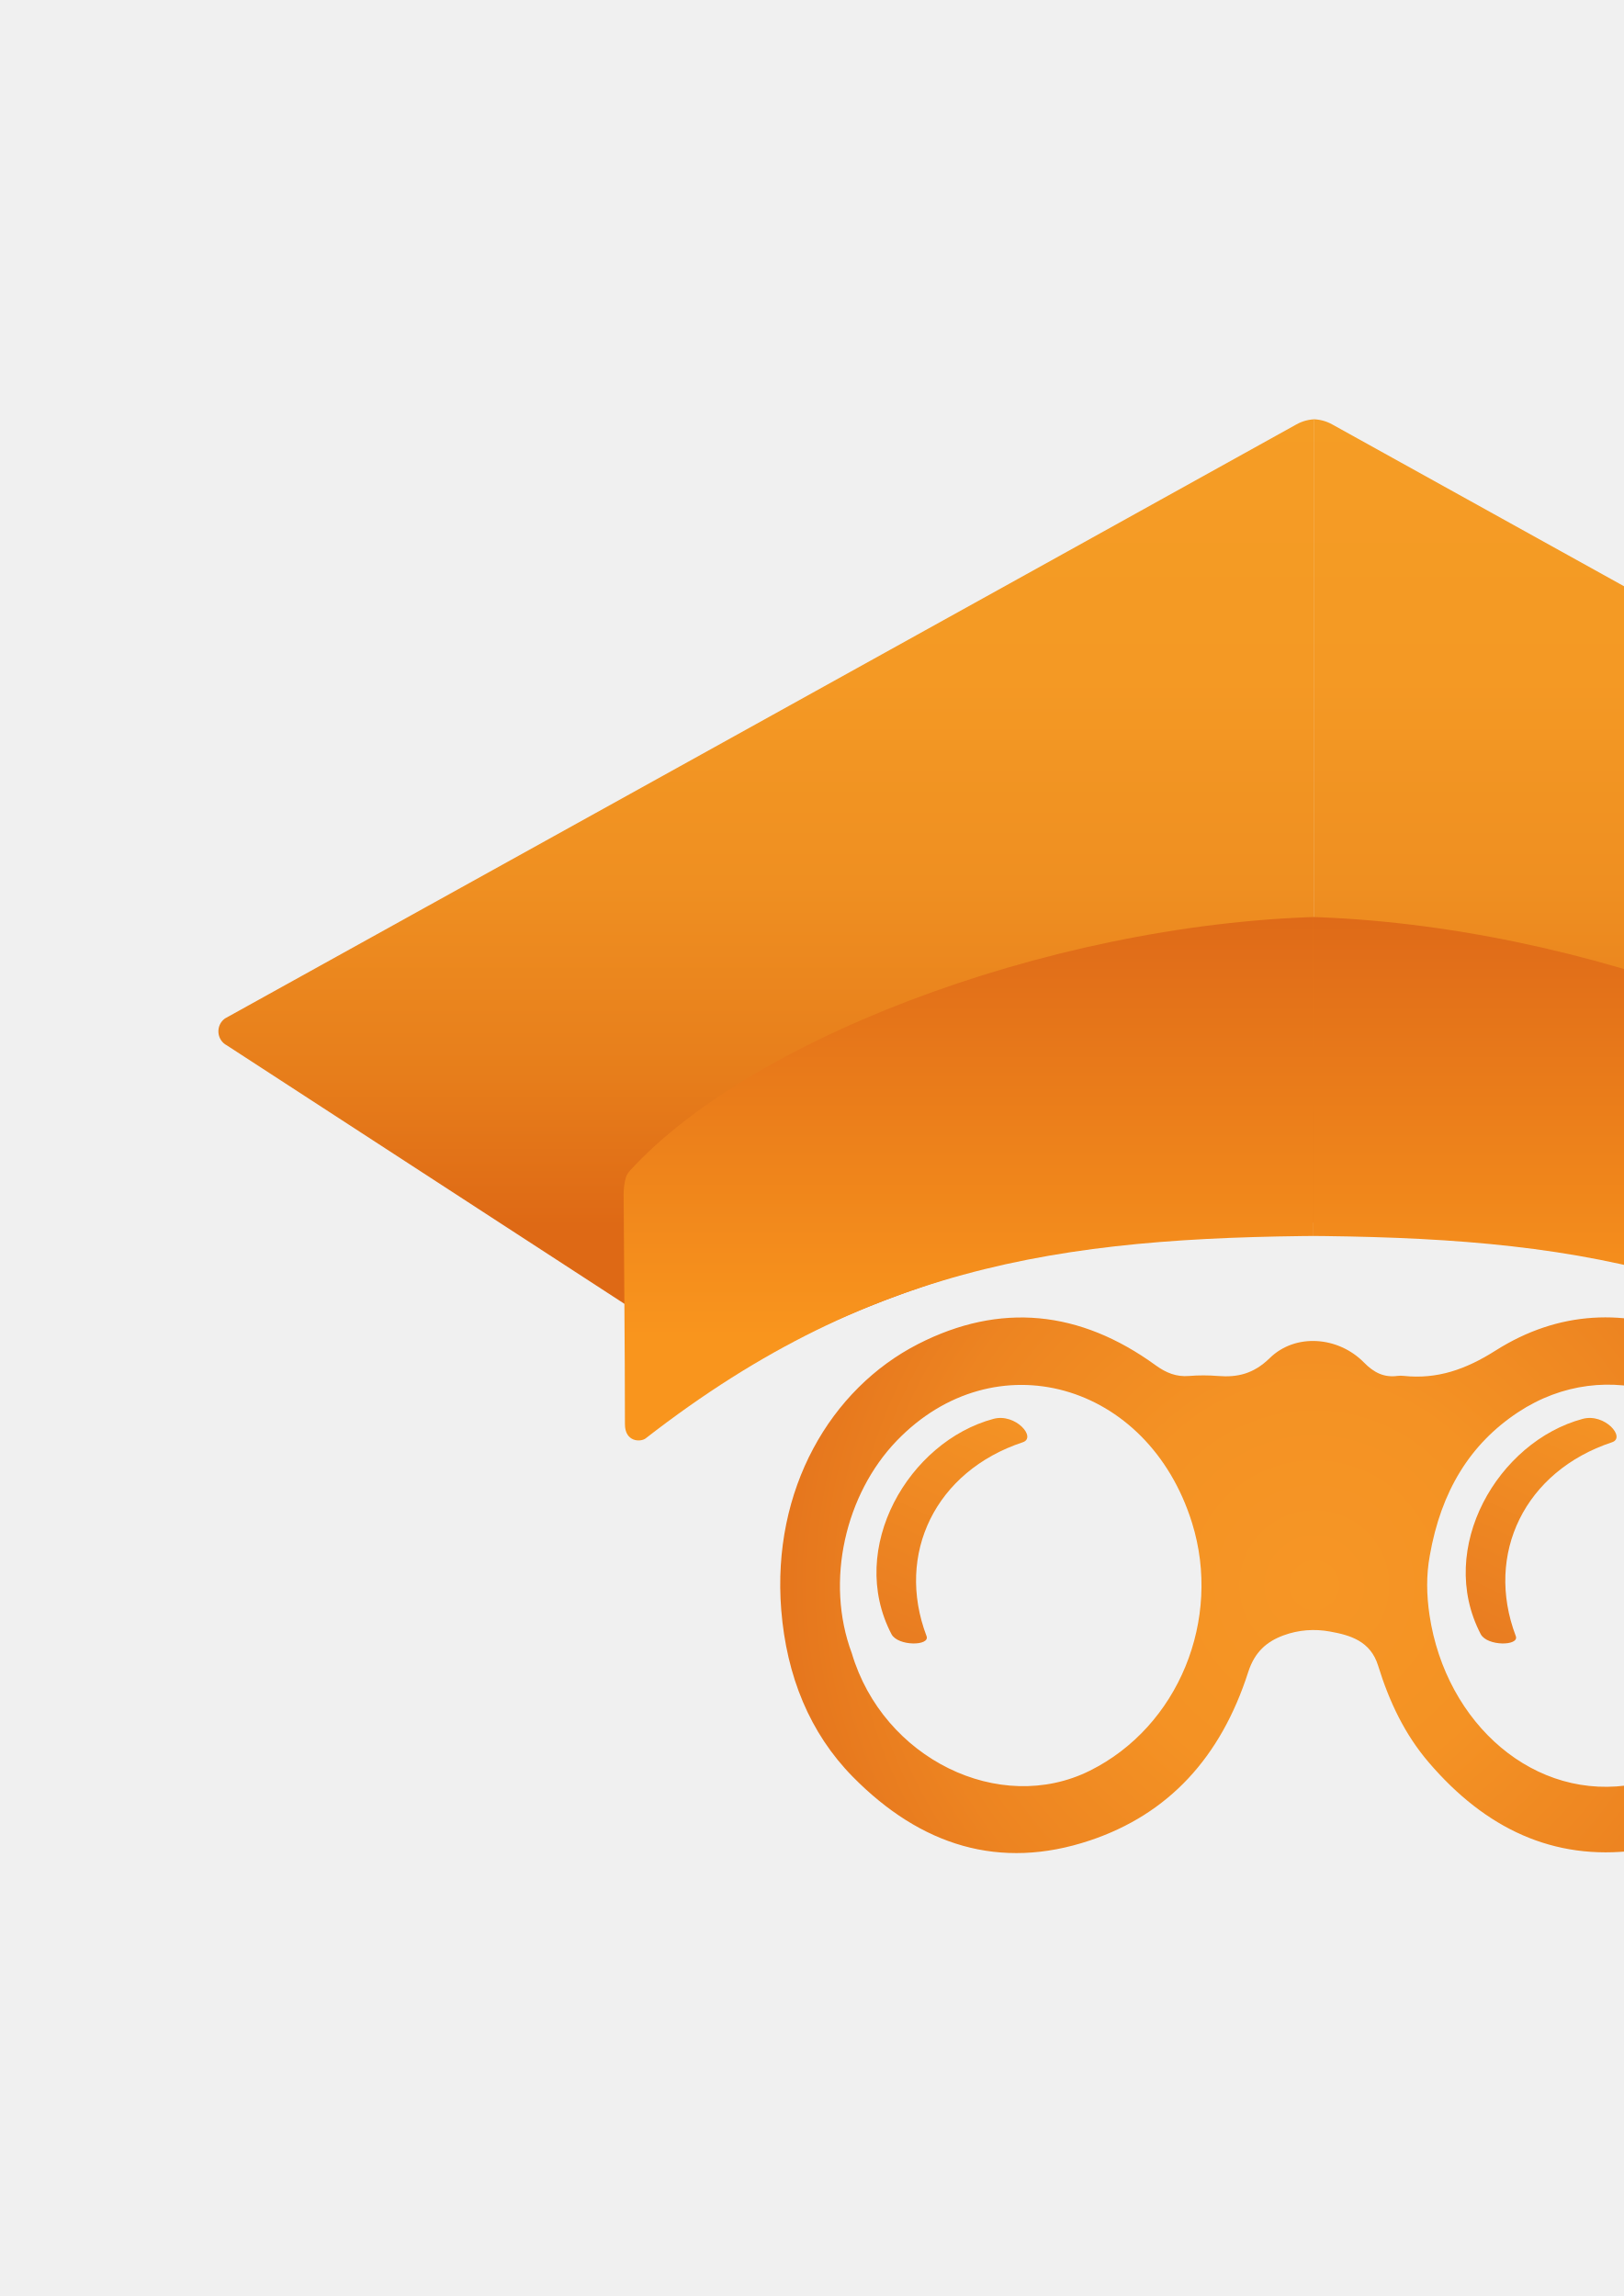
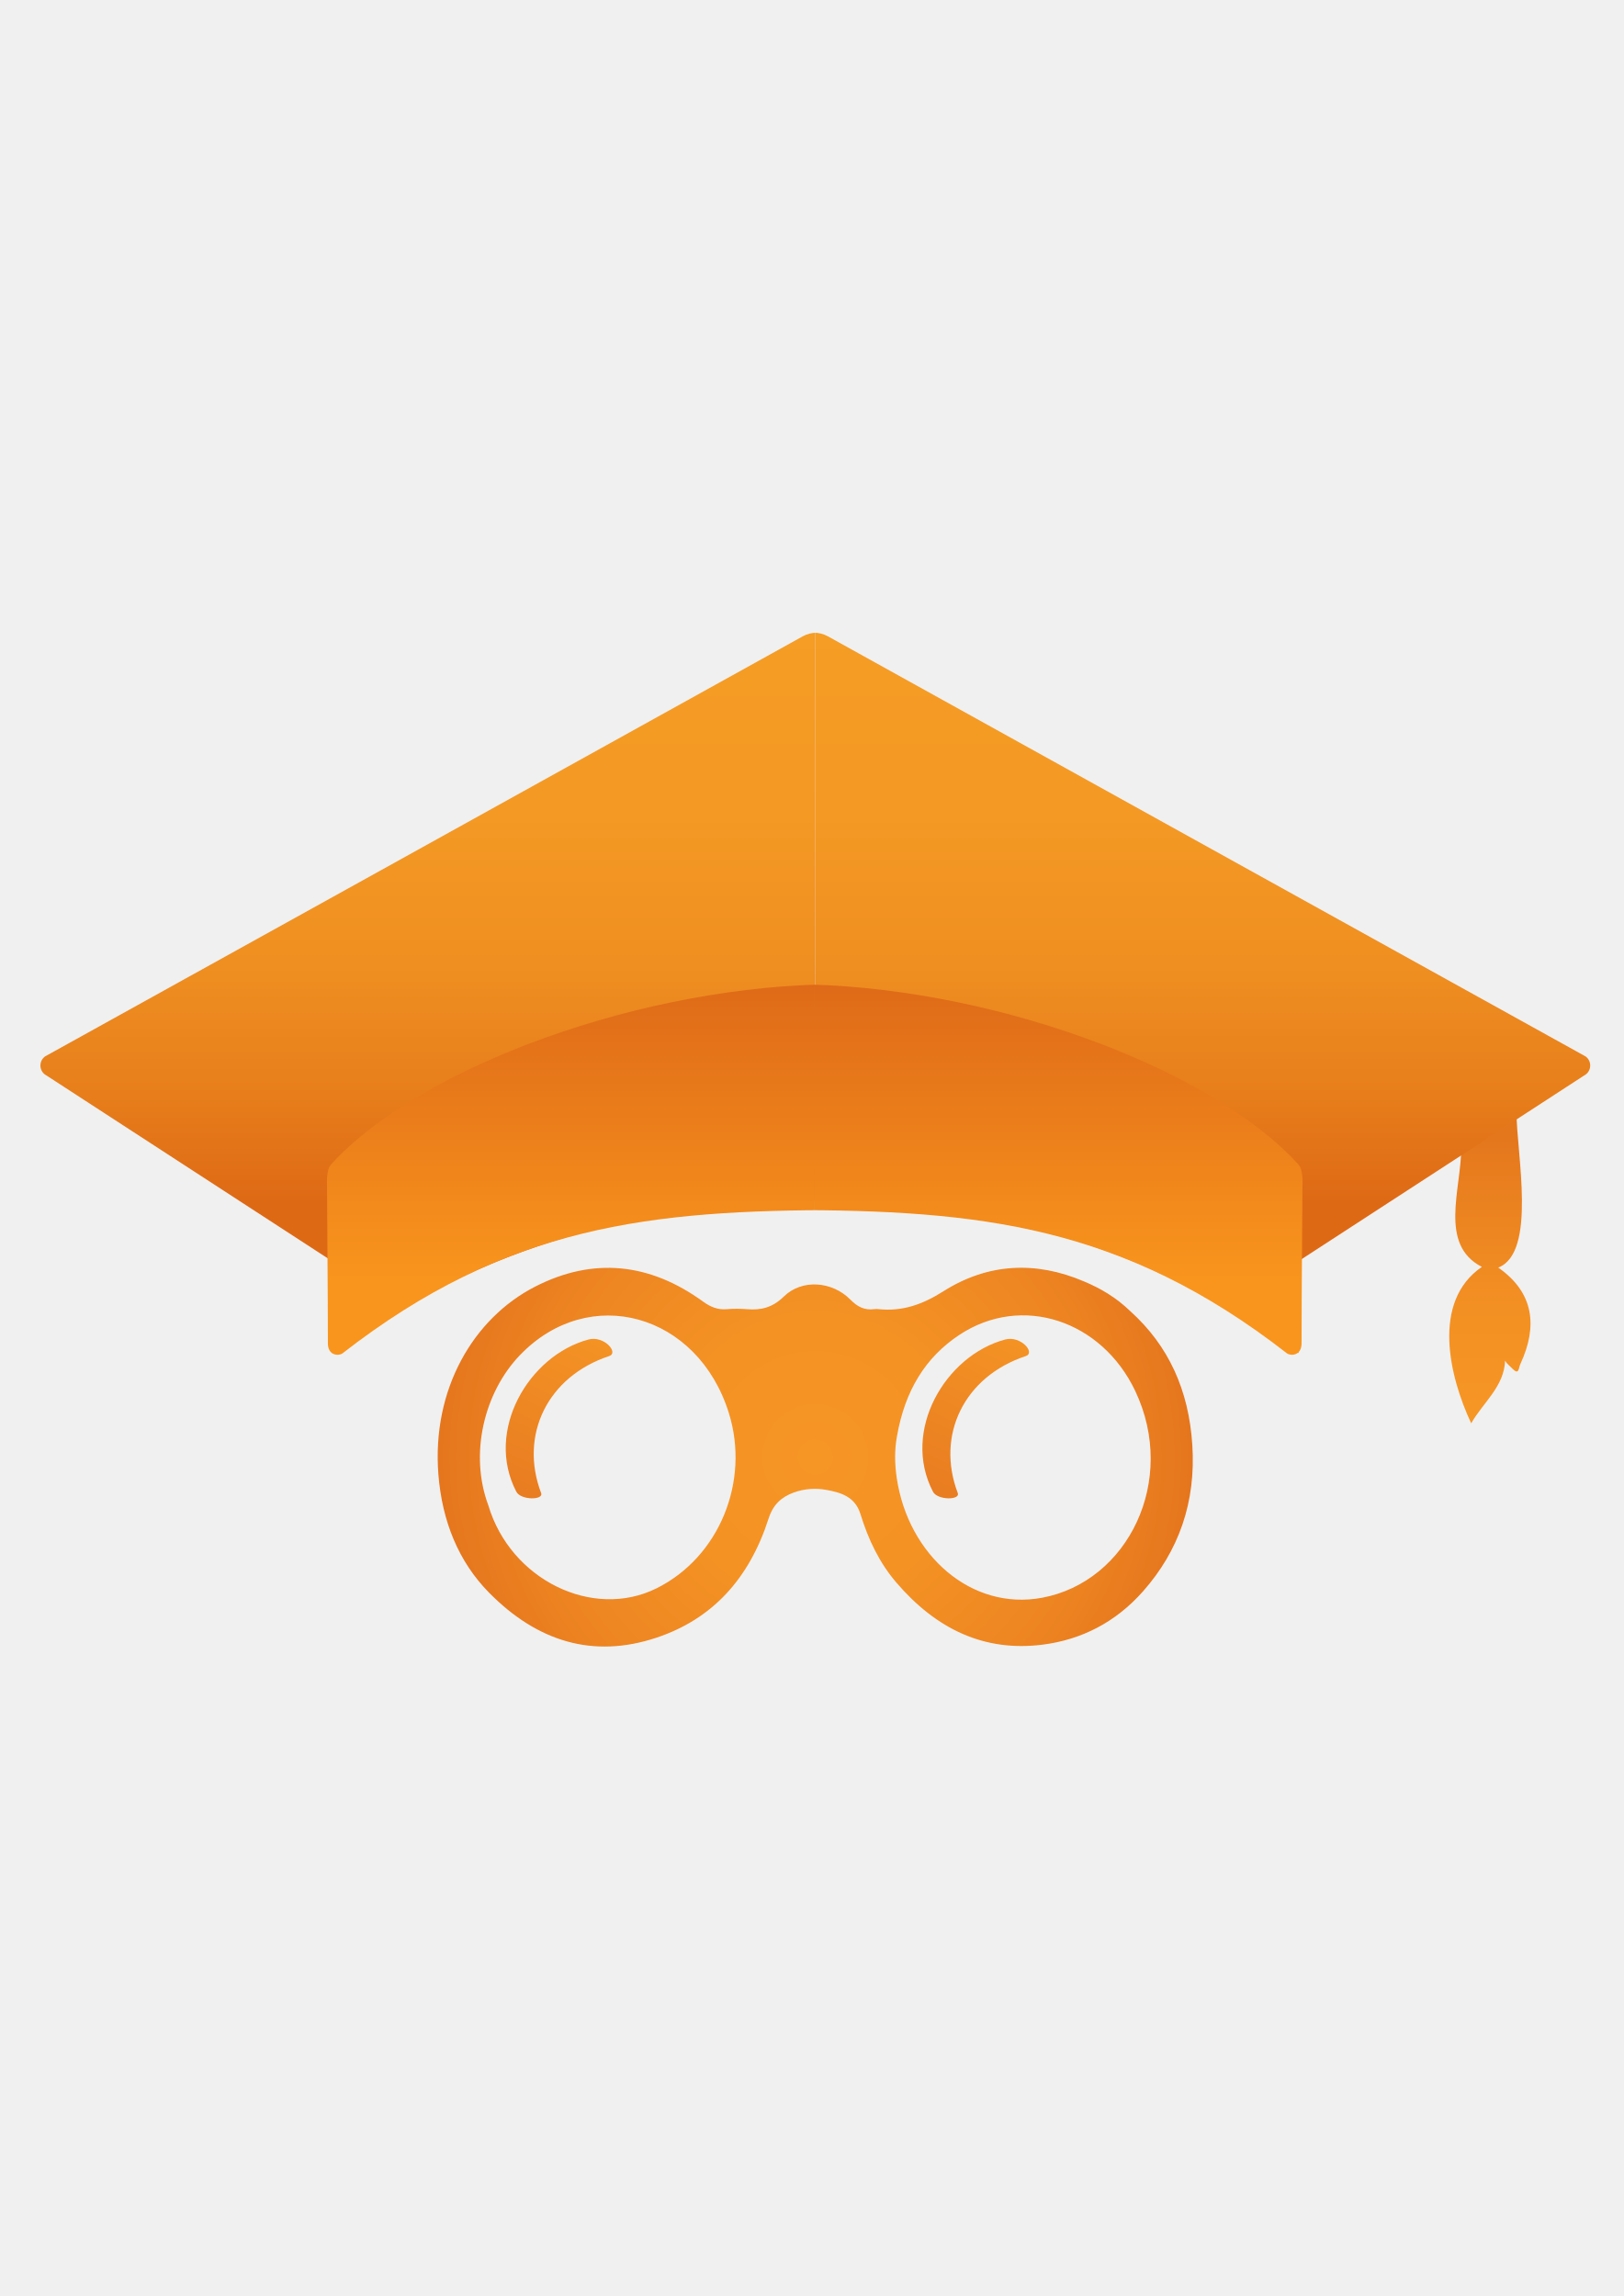
- <svg xmlns="http://www.w3.org/2000/svg" xmlns:xlink="http://www.w3.org/1999/xlink" version="1.1" x="0px" y="0px" width="595.28px" height="841.89px" viewBox="132 270 200 300" style="enable-background:new 0 0 595.28 841.89;" xml:space="preserve">
+ <svg xmlns="http://www.w3.org/2000/svg" xmlns:xlink="http://www.w3.org/1999/xlink" version="1.1" x="0px" y="0px" width="595.28px" height="841.89px" viewBox="147 270 300 300" style="enable-background:new 0 0 595.28 841.89;" xml:space="preserve">
  <style type="text/css">
	.st0{fill:none;stroke:#000000;stroke-miterlimit:10;}
	.st1{clip-path:url(#SVGID_10_);fill:none;stroke:#000000;stroke-miterlimit:10;}
	.st2{clip-path:url(#SVGID_12_);fill:none;stroke:#000000;stroke-miterlimit:10;}
	.st3{clip-path:url(#SVGID_14_);fill:none;stroke:#000000;stroke-miterlimit:10;}
	.st4{clip-path:url(#SVGID_16_);fill:none;stroke:#000000;stroke-miterlimit:10;}
	.st5{fill:none;stroke:#EE851E;stroke-linejoin:round;stroke-miterlimit:10;}
	.st6{clip-path:url(#SVGID_26_);fill:none;stroke:#EE851E;stroke-linejoin:round;stroke-miterlimit:10;}
	.st7{clip-path:url(#SVGID_28_);fill:none;stroke:#EE851E;stroke-linejoin:round;stroke-miterlimit:10;}
	.st8{fill:none;stroke:#79C8DC;stroke-miterlimit:10;}
	.st9{fill:#7CCFE3;stroke:#79C8DC;stroke-miterlimit:10;}
	.st10{clip-path:url(#SVGID_30_);fill:none;stroke:#EE851E;stroke-linejoin:round;stroke-miterlimit:10;}
	.st11{clip-path:url(#SVGID_32_);fill:none;stroke:#EE851E;stroke-linejoin:round;stroke-miterlimit:10;}
	.st12{clip-path:url(#SVGID_34_);fill:none;stroke:#EE851E;stroke-linejoin:round;stroke-miterlimit:10;}
	.st13{clip-path:url(#SVGID_36_);fill:none;stroke:#EE851E;stroke-linejoin:round;stroke-miterlimit:10;}
	.st14{fill:#FFFFFF;stroke:#EE851E;stroke-miterlimit:10;}
	.st15{fill:#EE851E;}
	.st16{fill:#ED8523;}
	.st17{stroke:#EE851E;stroke-miterlimit:10;}
	.st18{fill:none;stroke:#79C8DC;stroke-linejoin:round;stroke-miterlimit:10;}
	.st19{fill:none;stroke:#79C8DC;stroke-width:0;stroke-linecap:round;stroke-linejoin:round;}
	.st20{fill:#79C8DC;}
	.st21{fill:none;stroke:#ED8523;stroke-width:5;stroke-miterlimit:10;}
	.st22{clip-path:url(#SVGID_38_);fill:#FA9D1D;stroke:#FA9D1D;stroke-linecap:round;stroke-linejoin:round;stroke-miterlimit:10;}
	.st23{clip-path:url(#SVGID_40_);fill:#FA9D1D;stroke:#FA9D1D;stroke-linecap:round;stroke-linejoin:round;stroke-miterlimit:10;}
	.st24{fill:#FA9D1D;}
	.st25{fill:#FA9D1D;stroke:#FA9D1D;stroke-width:6;stroke-linecap:round;stroke-linejoin:round;stroke-miterlimit:10;}
	.st26{clip-path:url(#SVGID_42_);fill:#86CBDD;stroke:#79C8DC;stroke-miterlimit:10;}
	.st27{clip-path:url(#SVGID_44_);fill:#86CBDD;stroke:#79C8DC;stroke-miterlimit:10;}
	.st28{clip-path:url(#SVGID_46_);fill:#F59D25;stroke:#FA9D1D;stroke-linecap:round;stroke-linejoin:round;stroke-miterlimit:10;}
	.st29{clip-path:url(#SVGID_48_);fill:#F59D25;stroke:#FA9D1D;stroke-linecap:round;stroke-linejoin:round;stroke-miterlimit:10;}
	.st30{clip-path:url(#SVGID_50_);}
	.st31{fill:#FFFFFF;}
	.st32{clip-path:url(#SVGID_52_);}
	.st33{clip-path:url(#SVGID_54_);fill:#86CBDD;stroke:#79C8DC;stroke-miterlimit:10;}
	.st34{clip-path:url(#SVGID_56_);fill:#86CBDD;stroke:#79C8DC;stroke-miterlimit:10;}
	.st35{clip-path:url(#SVGID_58_);fill:#FFFFFF;stroke:#79C8DC;stroke-miterlimit:10;}
	.st36{clip-path:url(#SVGID_60_);fill:#FFFFFF;stroke:#79C8DC;stroke-miterlimit:10;}
	.st37{clip-path:url(#SVGID_62_);fill:#F59D25;stroke:#FA9D1D;stroke-linecap:round;stroke-linejoin:round;stroke-miterlimit:10;}
	.st38{clip-path:url(#SVGID_64_);fill:#F59D25;stroke:#FA9D1D;stroke-linecap:round;stroke-linejoin:round;stroke-miterlimit:10;}
	.st39{clip-path:url(#SVGID_66_);}
	.st40{clip-path:url(#SVGID_68_);}
	.st41{clip-path:url(#SVGID_70_);fill:#F59D25;stroke:#FA9D1D;stroke-linecap:round;stroke-linejoin:round;stroke-miterlimit:10;}
	.st42{clip-path:url(#SVGID_72_);fill:#F59D25;stroke:#FA9D1D;stroke-linecap:round;stroke-linejoin:round;stroke-miterlimit:10;}
	.st43{clip-path:url(#SVGID_74_);}
	.st44{clip-path:url(#SVGID_76_);}
	.st45{clip-path:url(#SVGID_78_);fill:#86CBDD;stroke:#79C8DC;stroke-miterlimit:10;}
	.st46{clip-path:url(#SVGID_80_);fill:#86CBDD;stroke:#79C8DC;stroke-miterlimit:10;}
	.st47{clip-path:url(#SVGID_82_);fill:#FFFFFF;stroke:#79C8DC;stroke-miterlimit:10;}
	.st48{clip-path:url(#SVGID_84_);fill:#FFFFFF;stroke:#79C8DC;stroke-miterlimit:10;}
	.st49{clip-path:url(#SVGID_86_);fill:#F59D25;stroke:#FA9D1D;stroke-linecap:round;stroke-linejoin:round;stroke-miterlimit:10;}
	.st50{clip-path:url(#SVGID_88_);fill:#F59D25;stroke:#FA9D1D;stroke-linecap:round;stroke-linejoin:round;stroke-miterlimit:10;}
	.st51{fill:#FFFFFF;stroke:#79C8DC;stroke-miterlimit:10;}
	.st52{clip-path:url(#SVGID_90_);}
	.st53{clip-path:url(#SVGID_92_);}
	.st54{clip-path:url(#SVGID_94_);fill:#F59D25;stroke:#FA9D1D;stroke-linecap:round;stroke-linejoin:round;stroke-miterlimit:10;}
	.st55{clip-path:url(#SVGID_96_);fill:#F59D25;stroke:#FA9D1D;stroke-linecap:round;stroke-linejoin:round;stroke-miterlimit:10;}
	.st56{clip-path:url(#SVGID_98_);}
	.st57{clip-path:url(#SVGID_100_);}
	.st58{fill:url(#SVGID_101_);}
	.st59{fill:url(#SVGID_102_);}
	.st60{clip-path:url(#SVGID_104_);fill:url(#SVGID_105_);}
	.st61{clip-path:url(#SVGID_107_);fill:url(#SVGID_108_);}
	.st62{clip-path:url(#SVGID_110_);fill:url(#SVGID_111_);}
	.st63{clip-path:url(#SVGID_110_);fill:url(#SVGID_112_);}
	.st64{clip-path:url(#SVGID_114_);fill:url(#SVGID_115_);}
	.st65{clip-path:url(#SVGID_114_);fill:url(#SVGID_116_);}
	.st66{fill:url(#SVGID_117_);}
	.st67{fill:url(#SVGID_118_);stroke:#FFFFFF;stroke-miterlimit:10;}
	.st68{fill:url(#SVGID_119_);}
	.st69{fill:url(#SVGID_120_);stroke:#FFFFFF;stroke-miterlimit:10;}
	.st70{fill:url(#SVGID_121_);}
	.st71{fill:url(#SVGID_122_);}
	.st72{clip-path:url(#SVGID_124_);fill:url(#SVGID_125_);}
	.st73{clip-path:url(#SVGID_127_);fill:url(#SVGID_128_);}
	.st74{clip-path:url(#SVGID_130_);fill:url(#SVGID_131_);}
	.st75{clip-path:url(#SVGID_130_);fill:url(#SVGID_132_);}
	.st76{clip-path:url(#SVGID_134_);fill:url(#SVGID_135_);}
	.st77{clip-path:url(#SVGID_134_);fill:url(#SVGID_136_);}
	.st78{fill:url(#SVGID_137_);}
	.st79{fill:url(#SVGID_138_);stroke:#FFFFFF;stroke-miterlimit:10;}
	.st80{fill:url(#SVGID_139_);}
	.st81{fill:url(#SVGID_140_);stroke:#FFFFFF;stroke-miterlimit:10;}
	.st82{fill:url(#SVGID_141_);}
	.st83{fill:url(#SVGID_142_);}
	.st84{fill:url(#SVGID_143_);}
	.st85{fill:url(#SVGID_144_);}
	.st86{clip-path:url(#SVGID_146_);fill:url(#SVGID_147_);}
	.st87{clip-path:url(#SVGID_149_);fill:url(#SVGID_150_);}
	.st88{clip-path:url(#SVGID_152_);fill:url(#SVGID_153_);}
	.st89{clip-path:url(#SVGID_152_);fill:url(#SVGID_154_);}
	.st90{clip-path:url(#SVGID_156_);fill:url(#SVGID_157_);}
	.st91{clip-path:url(#SVGID_156_);fill:url(#SVGID_158_);}
	.st92{fill:url(#SVGID_159_);}
	.st93{fill:url(#SVGID_160_);}
	.st94{fill:url(#SVGID_161_);}
	.st95{fill:url(#SVGID_162_);}
	.st96{clip-path:url(#SVGID_164_);fill:url(#SVGID_165_);}
	.st97{clip-path:url(#SVGID_167_);fill:url(#SVGID_168_);}
	.st98{clip-path:url(#SVGID_170_);fill:url(#SVGID_171_);}
	.st99{clip-path:url(#SVGID_170_);fill:url(#SVGID_172_);}
	.st100{clip-path:url(#SVGID_174_);fill:url(#SVGID_175_);}
	.st101{clip-path:url(#SVGID_174_);fill:url(#SVGID_176_);}
	.st102{fill:url(#SVGID_177_);}
	.st103{fill:url(#SVGID_178_);}
	.st104{clip-path:url(#SVGID_180_);fill:url(#SVGID_181_);}
	.st105{clip-path:url(#SVGID_183_);fill:url(#SVGID_184_);}
	.st106{fill:#F4952B;}
	.st107{clip-path:url(#SVGID_186_);fill:url(#SVGID_187_);}
	.st108{clip-path:url(#SVGID_186_);fill:url(#SVGID_188_);}
	.st109{clip-path:url(#SVGID_190_);fill:url(#SVGID_191_);}
	.st110{clip-path:url(#SVGID_190_);fill:url(#SVGID_192_);}
	.st111{fill:url(#SVGID_193_);}
	.st112{fill:url(#SVGID_194_);}
	.st113{clip-path:url(#SVGID_196_);fill:url(#SVGID_197_);}
	.st114{clip-path:url(#SVGID_199_);fill:url(#SVGID_200_);}
	.st115{clip-path:url(#SVGID_202_);fill:url(#SVGID_203_);}
	.st116{clip-path:url(#SVGID_202_);fill:url(#SVGID_204_);}
	.st117{clip-path:url(#SVGID_206_);fill:url(#SVGID_207_);}
	.st118{clip-path:url(#SVGID_206_);fill:url(#SVGID_208_);}
	.st119{fill:url(#SVGID_209_);}
	.st120{fill:url(#SVGID_210_);}
	.st121{clip-path:url(#SVGID_212_);fill:url(#SVGID_213_);}
	.st122{clip-path:url(#SVGID_215_);fill:url(#SVGID_216_);}
	.st123{clip-path:url(#SVGID_218_);fill:url(#SVGID_219_);}
	.st124{clip-path:url(#SVGID_218_);fill:url(#SVGID_220_);}
	.st125{clip-path:url(#SVGID_222_);fill:url(#SVGID_223_);}
	.st126{clip-path:url(#SVGID_222_);fill:url(#SVGID_224_);}
	.st127{fill:url(#SVGID_225_);}
	.st128{fill:url(#SVGID_226_);}
	.st129{clip-path:url(#SVGID_228_);fill:url(#SVGID_229_);}
	.st130{clip-path:url(#SVGID_231_);fill:url(#SVGID_232_);}
	.st131{clip-path:url(#SVGID_234_);fill:url(#SVGID_235_);}
	.st132{clip-path:url(#SVGID_234_);fill:url(#SVGID_236_);}
	.st133{clip-path:url(#SVGID_238_);fill:url(#SVGID_239_);}
	.st134{clip-path:url(#SVGID_238_);fill:url(#SVGID_240_);}
	.st135{fill:url(#SVGID_241_);}
	.st136{fill:url(#SVGID_242_);}
	.st137{fill:url(#SVGID_243_);}
	.st138{fill:url(#SVGID_244_);}
	.st139{clip-path:url(#SVGID_246_);fill:url(#SVGID_247_);}
	.st140{clip-path:url(#SVGID_249_);fill:url(#SVGID_250_);}
	.st141{clip-path:url(#SVGID_252_);fill:url(#SVGID_253_);}
	.st142{clip-path:url(#SVGID_252_);fill:url(#SVGID_254_);}
	.st143{clip-path:url(#SVGID_256_);fill:url(#SVGID_257_);}
	.st144{clip-path:url(#SVGID_256_);fill:url(#SVGID_258_);}
	.st145{fill:url(#SVGID_259_);}
	.st146{fill:url(#SVGID_260_);}
	.st147{fill:url(#SVGID_261_);}
	.st148{fill:url(#SVGID_262_);}
	.st149{clip-path:url(#SVGID_264_);fill:url(#SVGID_265_);}
	.st150{clip-path:url(#SVGID_267_);fill:url(#SVGID_268_);}
	.st151{clip-path:url(#SVGID_270_);fill:url(#SVGID_271_);}
	.st152{clip-path:url(#SVGID_270_);fill:url(#SVGID_272_);}
	.st153{clip-path:url(#SVGID_274_);fill:url(#SVGID_275_);}
	.st154{clip-path:url(#SVGID_274_);fill:url(#SVGID_276_);}
</style>
  <g id="Calque_1">
</g>
  <g id="Calque_5">
</g>
  <g id="Calque_4">
</g>
  <g id="Calque_2">
</g>
  <g id="Calque_3">
</g>
  <g id="Calque_6">
</g>
  <g id="Calque_7">
</g>
  <g id="Calque_8">
    <g>
      <linearGradient id="SVGID_2_" gradientUnits="userSpaceOnUse" x1="254.905" y1="454.725" x2="241.567" y2="483.108">
        <stop offset="0" style="stop-color:#F49224" />
        <stop offset="0.975" style="stop-color:#E97D21" />
        <stop offset="1" style="stop-color:#E87D21" />
      </linearGradient>
      <path style="fill:url(#SVGID_2_);" d="M242.4,483.52c-5.87-11.26,2.28-25.17,13.33-28.13c2.88-0.77,5.67,2.45,3.82,3.06    c-11.39,3.77-16.64,14.58-12.57,25.32C247.49,485.08,243.24,485.12,242.4,483.52z" />
      <linearGradient id="SVGID_4_" gradientUnits="userSpaceOnUse" x1="331.88" y1="454.725" x2="318.541" y2="483.108">
        <stop offset="0" style="stop-color:#F49224" />
        <stop offset="0.975" style="stop-color:#E97D21" />
        <stop offset="1" style="stop-color:#E87D21" />
      </linearGradient>
      <path style="fill:url(#SVGID_4_);" d="M319.38,483.52c-5.87-11.26,2.28-25.17,13.33-28.13c2.88-0.77,5.67,2.45,3.82,3.06    c-11.39,3.77-16.64,14.58-12.57,25.32C324.47,485.08,320.22,485.12,319.38,483.52z" />
      <linearGradient id="SVGID_6_" gradientUnits="userSpaceOnUse" x1="422.278" y1="468.123" x2="422.278" y2="418.372">
        <stop offset="0" style="stop-color:#F69625" />
        <stop offset="0.373" style="stop-color:#F39023" />
        <stop offset="0.834" style="stop-color:#E97F1F" />
        <stop offset="1" style="stop-color:#E4771C" />
      </linearGradient>
      <path style="fill:url(#SVGID_6_);" d="M417.1,419.59c3.47-1.92,6.88-3.97,10.09-6.21c0,7.59,3.8,25.91-3.37,28.72    c6.57,4.59,7.33,10.78,4.12,17.74c-0.4,0.79-0.24,2.19-1.45,0.99c-0.91-0.92-1.07-0.95-1.41-1.54c-0.16,4.8-4.1,7.78-6.26,11.58    c-4.02-8.57-7.41-22.47,1.97-28.9c-8.02-4.13-3.8-14.34-3.8-22.13C416.99,419.58,417.1,419.59,417.1,419.59z" />
      <radialGradient id="SVGID_8_" cx="297.64" cy="477.115" r="81.304" gradientUnits="userSpaceOnUse">
        <stop offset="0" style="stop-color:#F69625" />
        <stop offset="0.321" style="stop-color:#F49224" />
        <stop offset="0.646" style="stop-color:#ED8421" />
        <stop offset="0.972" style="stop-color:#E16E1B" />
        <stop offset="1" style="stop-color:#E06C1A" />
      </radialGradient>
      <path style="fill:url(#SVGID_8_);" d="M355.82,450.14c7.13,6.42,10.81,14.63,11.47,24.67c0.71,10.66-2.53,19.68-9.1,27.11    c-5.05,5.72-11.38,8.95-18.57,9.86c-10.75,1.36-19.62-2.85-27.02-11.49c-3.12-3.64-5.16-7.91-6.62-12.64c-1-3.26-3.7-4-6.29-4.47    c-2.01-0.37-4.11-0.23-6.1,0.51c-2.17,0.81-3.74,2.15-4.59,4.8c-3.59,11.17-10.43,18.56-20.68,21.99    c-11.79,3.94-22.1,0.68-30.97-8.32c-5.63-5.72-8.66-13.18-9.35-21.81c-1.25-15.76,6.46-28.89,17.87-34.73    c10.72-5.49,21.16-4.41,31.04,2.77c1.38,1,2.72,1.53,4.34,1.4c1.27-0.11,2.56-0.1,3.83,0c2.53,0.2,4.63-0.28,6.74-2.34    c3.35-3.28,8.95-2.84,12.31,0.58c1.32,1.35,2.65,1.98,4.37,1.75c0.28-0.04,0.57-0.03,0.85,0c4.34,0.45,8.06-0.83,11.98-3.32    c8.19-5.18,17.02-5.62,25.94-1.81C350.38,445.95,353.21,447.62,355.82,450.14z M237.22,486.02c4.09,13.78,19.3,21.2,31.08,15.35    c11.61-5.77,17.29-19.78,13.37-32.38c-5.74-18.45-25.83-24.01-38.6-10.72C236.41,465.2,233.69,476.57,237.22,486.02z     M312.73,473.24c-0.48,2.59-0.43,5.16-0.04,7.79c2.13,14.23,13.79,24.52,26.85,22.08c15.87-2.96,25.06-21.66,17.21-38.21    c-6.18-13.02-20.93-18.02-32.51-10.36C317.98,458.68,314.2,464.85,312.73,473.24z" />
      <g>
        <g>
          <defs>
            <rect id="SVGID_263_" x="154.46" y="324.78" width="143.18" height="133.12" />
          </defs>
          <clipPath id="SVGID_10_">
            <use xlink:href="#SVGID_263_" style="overflow:visible;" />
          </clipPath>
          <linearGradient id="SVGID_12_" gradientUnits="userSpaceOnUse" x1="-1139.665" y1="231.516" x2="-1139.665" y2="338.37" gradientTransform="matrix(1 0 0 1 1437.585 91.8638)">
            <stop offset="0" style="stop-color:#F59D25" />
            <stop offset="0.329" style="stop-color:#F49924" />
            <stop offset="0.583" style="stop-color:#EF8F21" />
            <stop offset="0.811" style="stop-color:#E77E1B" />
            <stop offset="1" style="stop-color:#DE6915" />
          </linearGradient>
          <path style="clip-path:url(#SVGID_10_);fill:url(#SVGID_12_);" d="M302.72,429.7c-0.03,0-0.07-0.01-0.1-0.01      c-35.99,0.01-65.68,7.92-93.44,27.67c-0.19,0.14-0.78,0.54-0.78,0.54v-34.45v-0.44c19.25-27.58,56.75-34.49,92.45-34.62      c0.53,0,0.93,0.5,0.81,1.02l-1.34,5.85c-0.09,0.37-0.42,0.64-0.8,0.64c-36.07,0.09-71.49,7.92-91.05,35.73      c-0.1,0.14-0.15,0.31-0.15,0.48l-0.02,7.26v1.5c-25.06-16.29-51.87-33.72-52.71-34.27c-1.37-0.71-1.51-2.61-0.27-3.52      c0,0,119.15-66.04,139.99-77.63c1.62-0.9,3.59-0.89,5.2,0.01c20.37,11.41,120.24,66.42,140.04,77.55      c1.23,0.92,1.07,2.8-0.29,3.5c0,0-33.18,21.42-53.65,34.63l2-1.25L302.72,429.7z" />
        </g>
        <g>
          <defs>
            <rect id="SVGID_266_" x="297.64" y="324.78" width="143.18" height="133.12" />
          </defs>
          <clipPath id="SVGID_14_">
            <use xlink:href="#SVGID_266_" style="overflow:visible;" />
          </clipPath>
          <linearGradient id="SVGID_16_" gradientUnits="userSpaceOnUse" x1="-1139.665" y1="231.516" x2="-1139.665" y2="338.37" gradientTransform="matrix(-1 0 0 1 -842.3064 91.8635)">
            <stop offset="0" style="stop-color:#F59D25" />
            <stop offset="0.329" style="stop-color:#F49924" />
            <stop offset="0.583" style="stop-color:#EF8F21" />
            <stop offset="0.811" style="stop-color:#E77E1B" />
            <stop offset="1" style="stop-color:#DE6915" />
          </linearGradient>
          <path style="clip-path:url(#SVGID_14_);fill:url(#SVGID_16_);" d="M292.56,429.7c0.03,0,0.07-0.01,0.1-0.01      c35.99,0.01,65.68,7.92,93.44,27.67c0.19,0.14,0.78,0.54,0.78,0.54v-34.45v-0.44c-19.25-27.58-56.75-34.49-92.45-34.62      c-0.53,0-0.93,0.5-0.81,1.02l1.34,5.85c0.09,0.37,0.42,0.64,0.8,0.64c36.07,0.09,71.49,7.92,91.05,35.73      c0.1,0.14,0.15,0.31,0.15,0.48l0.02,7.26v1.5c25.06-16.29,51.87-33.72,52.71-34.27c1.37-0.71,1.51-2.61,0.27-3.52      c0,0-119.15-66.05-139.99-77.63c-1.62-0.9-3.59-0.89-5.2,0.01c-20.37,11.41-120.24,66.42-140.04,77.55      c-1.23,0.92-1.07,2.8,0.29,3.5c0,0,33.18,21.42,53.65,34.63l-2-1.25L292.56,429.7z" />
        </g>
      </g>
      <g>
        <g>
          <defs>
            <rect id="SVGID_269_" x="207.41" y="389.76" width="90.12" height="68.46" />
          </defs>
          <clipPath id="SVGID_18_">
            <use xlink:href="#SVGID_269_" style="overflow:visible;" />
          </clipPath>
          <linearGradient id="SVGID_20_" gradientUnits="userSpaceOnUse" x1="-1139.842" y1="350.812" x2="-1139.842" y2="295.079" gradientTransform="matrix(1.0099 0 0 1.0099 1448.453 90.2985)">
            <stop offset="0" style="stop-color:#F9951D" />
            <stop offset="1" style="stop-color:#DE6918" />
          </linearGradient>
          <path style="clip-path:url(#SVGID_18_);fill:url(#SVGID_20_);" d="M302.61,431.47c-35.46,0-61.93,2.82-92.32,26.47      c-0.66,0.51-2.73,0.5-2.71-1.89c0-9.62-0.13-22.12-0.17-29.94c0-0.75,0.08-1.49,0.28-2.21c0.09-0.33,0.27-0.63,0.5-0.89      c16.45-18.08,58.01-33.26,93.63-33.26" />
        </g>
        <g>
          <defs>
            <rect id="SVGID_273_" x="297.53" y="389.76" width="90.12" height="68.46" />
          </defs>
          <clipPath id="SVGID_22_">
            <use xlink:href="#SVGID_273_" style="overflow:visible;" />
          </clipPath>
          <linearGradient id="SVGID_24_" gradientUnits="userSpaceOnUse" x1="-1139.842" y1="350.812" x2="-1139.842" y2="295.079" gradientTransform="matrix(-1.0099 0 0 1.0099 -853.3964 90.2982)">
            <stop offset="0" style="stop-color:#F9951D" />
            <stop offset="1" style="stop-color:#DE6918" />
          </linearGradient>
          <path style="clip-path:url(#SVGID_22_);fill:url(#SVGID_24_);" d="M292.45,431.47c35.46,0,61.93,2.82,92.32,26.47      c0.66,0.51,2.73,0.5,2.71-1.89c0-9.62,0.13-22.12,0.17-29.94c0-0.75-0.08-1.49-0.28-2.21c-0.09-0.33-0.27-0.63-0.5-0.89      c-16.45-18.08-58.01-33.26-93.63-33.26" />
        </g>
      </g>
    </g>
  </g>
</svg>
